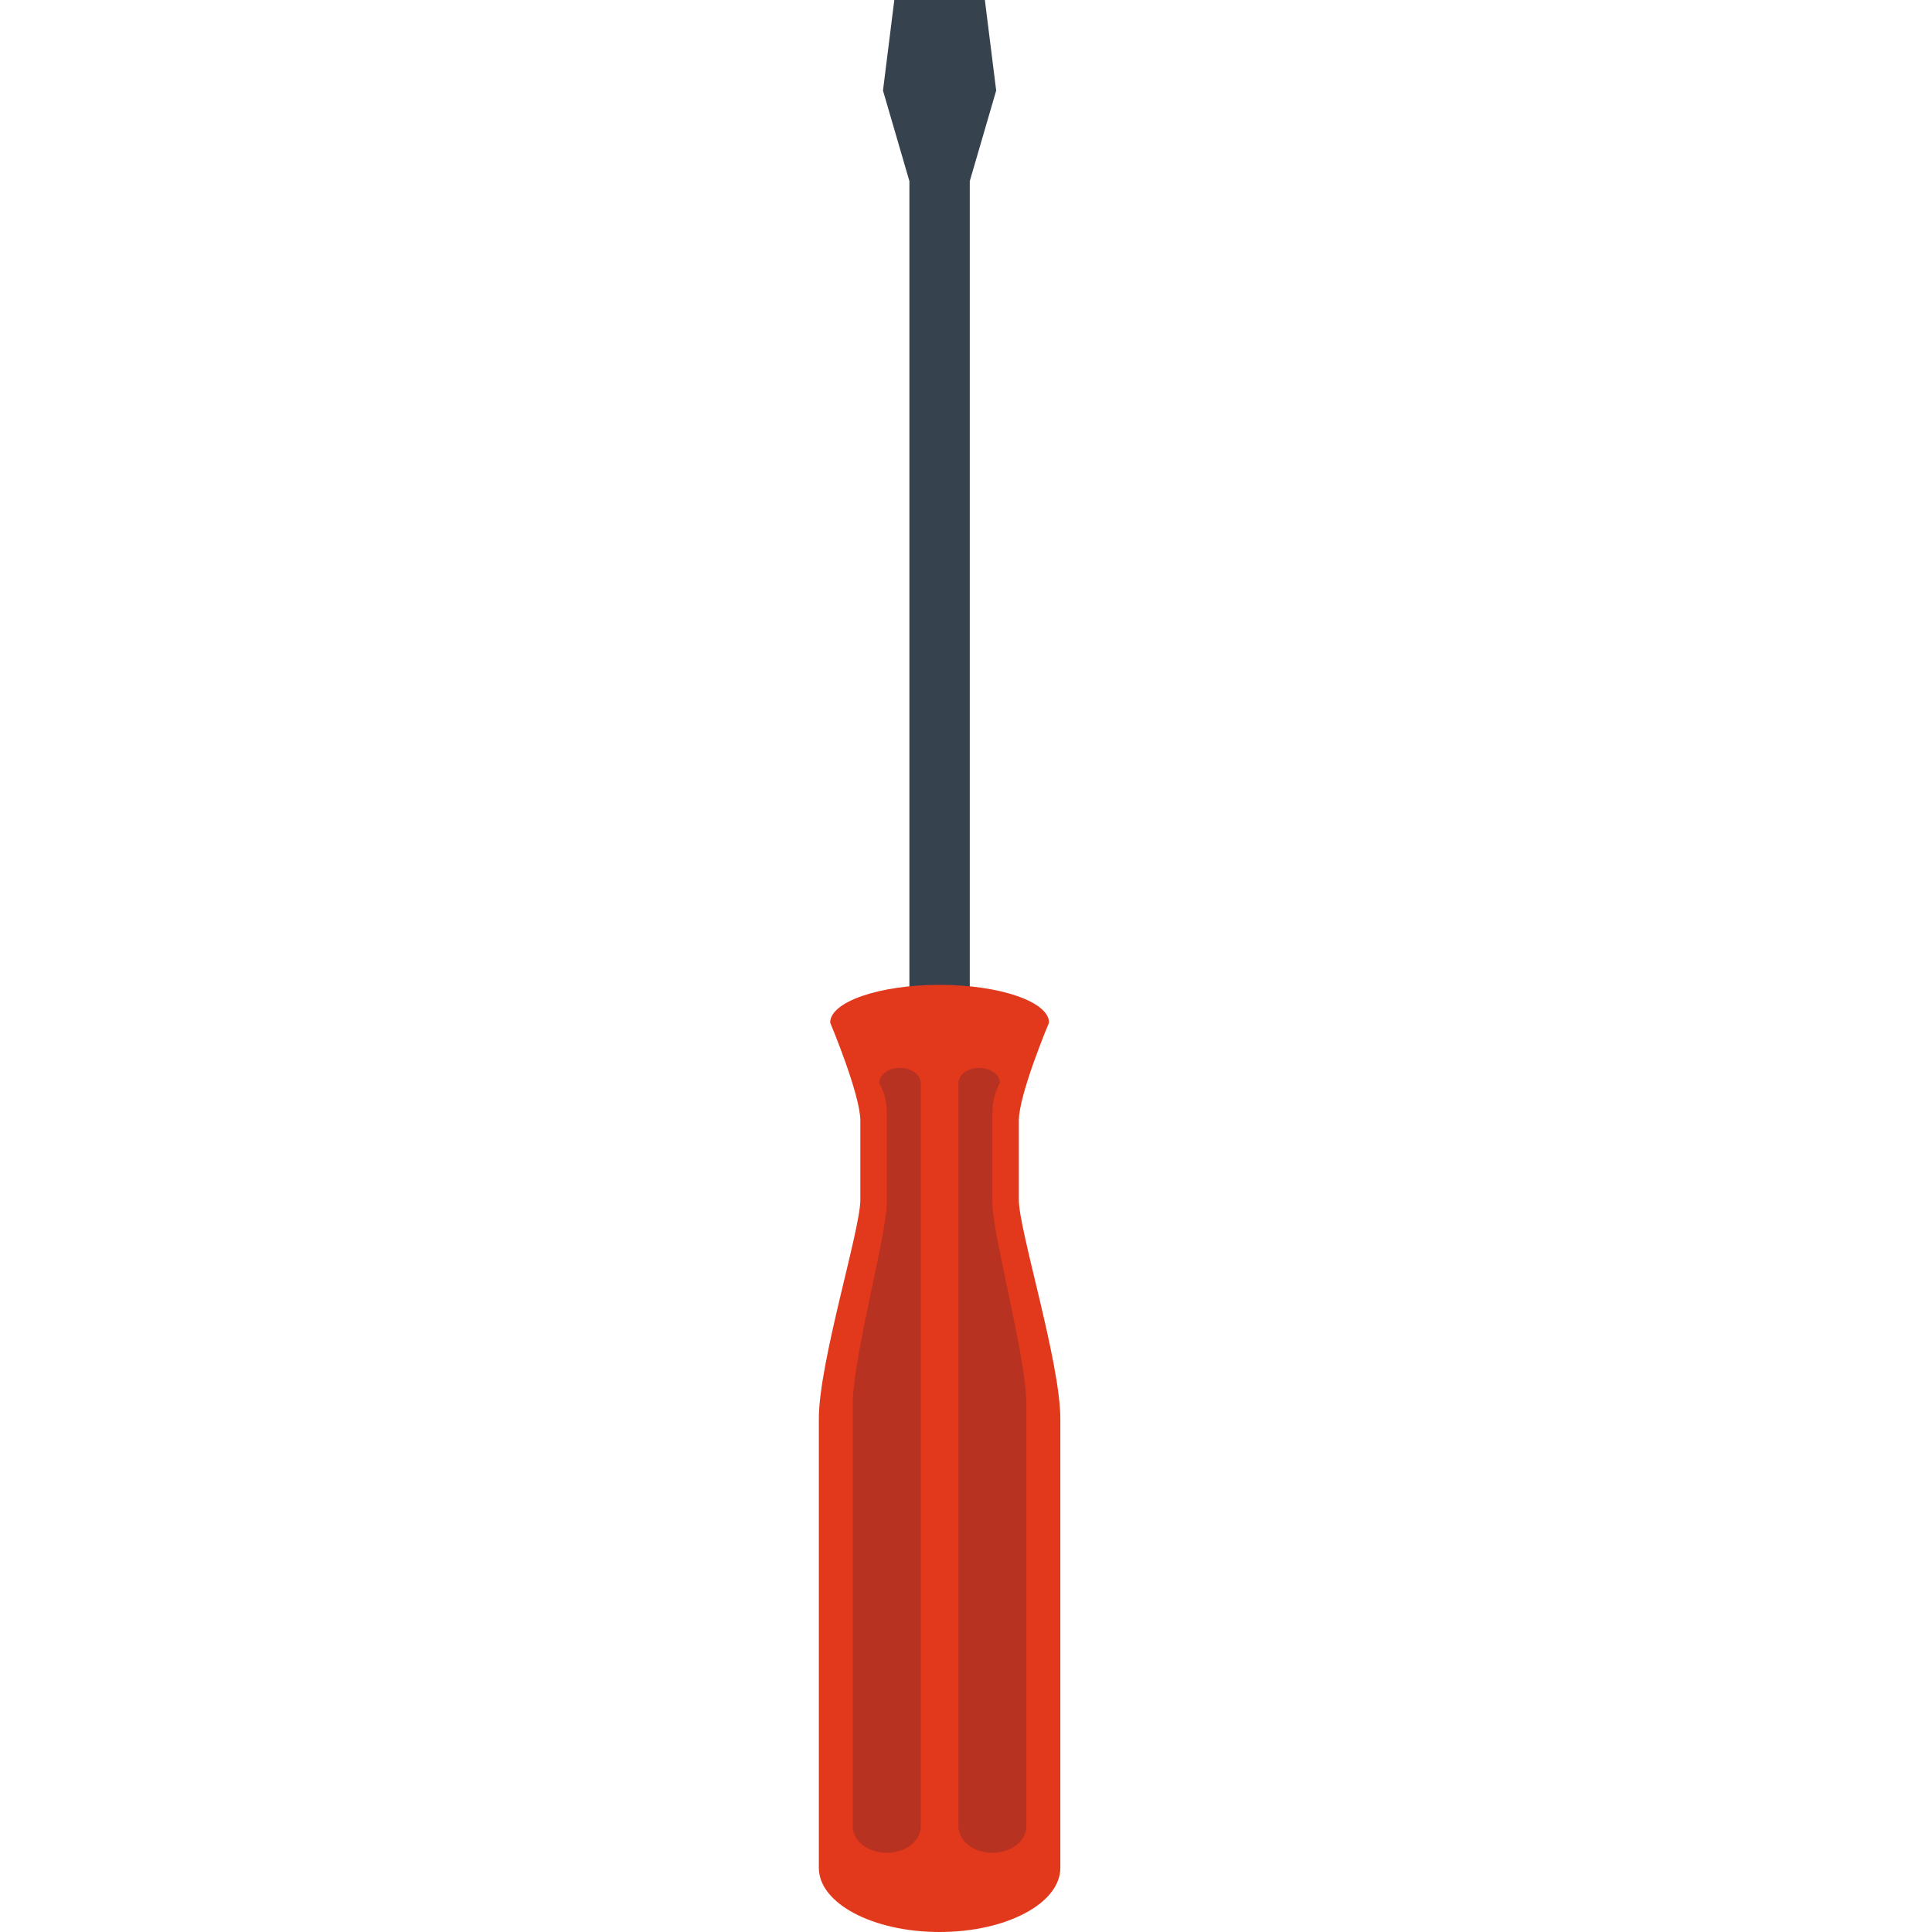
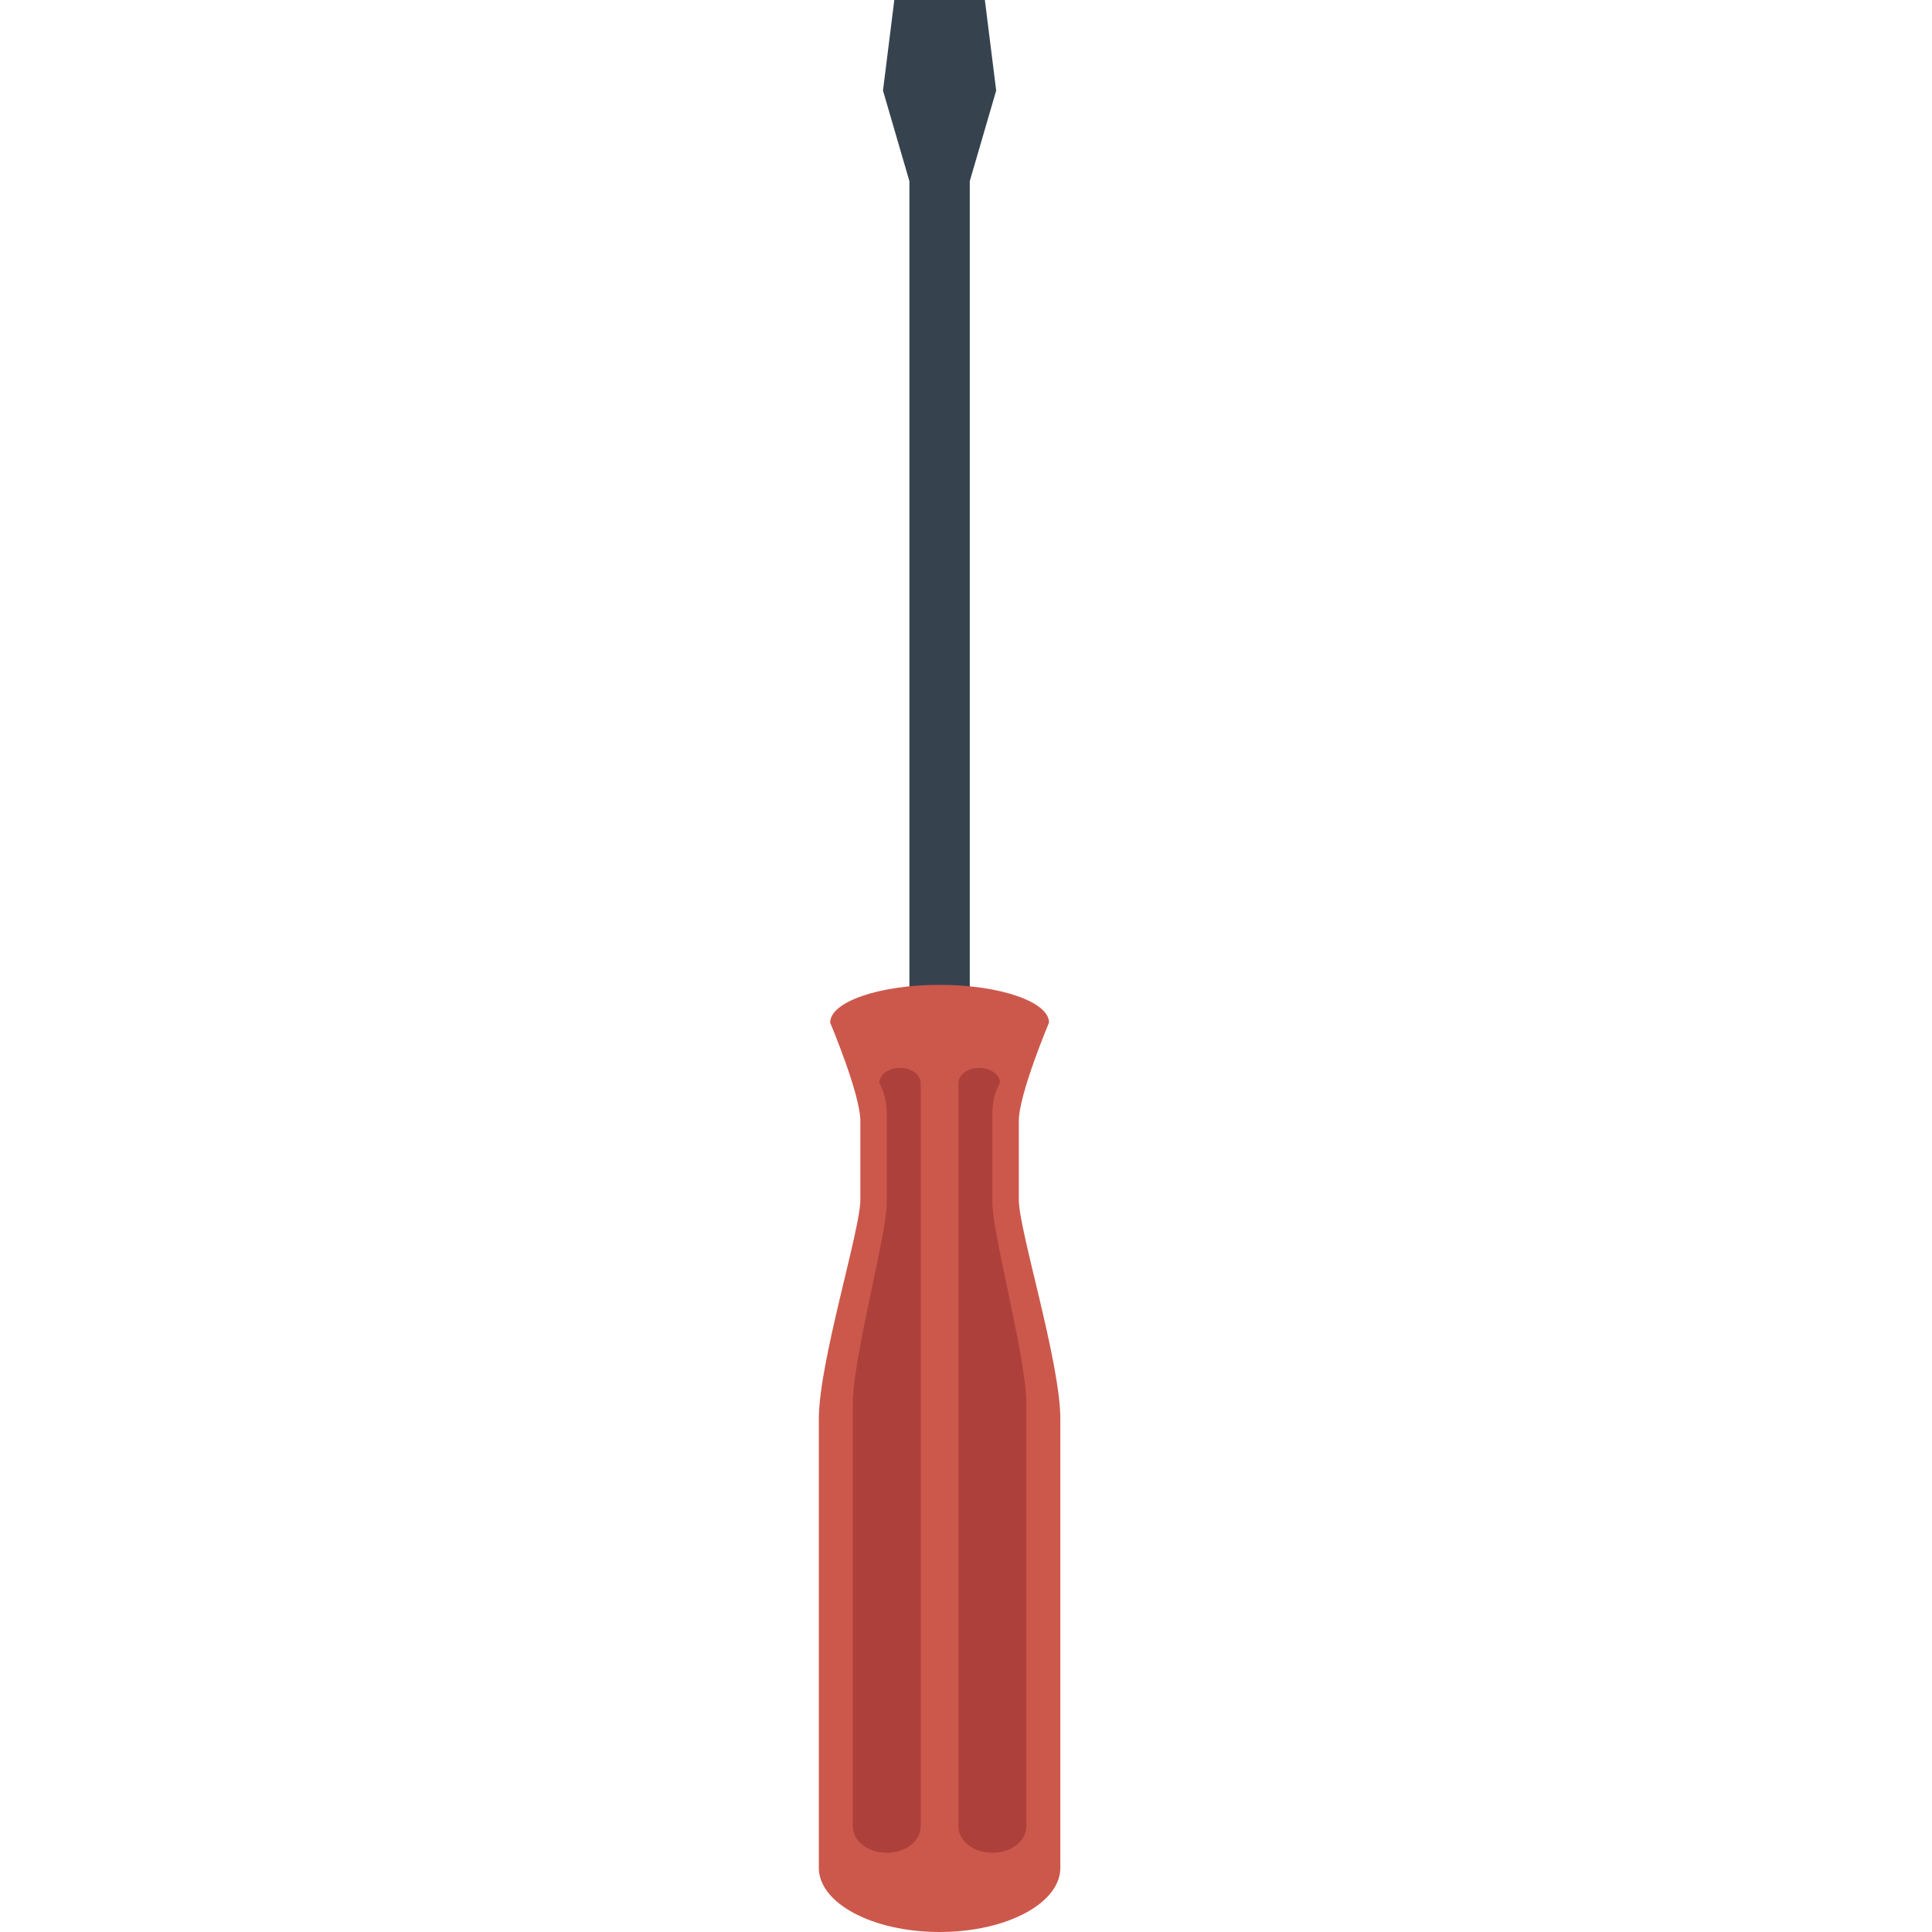
<svg xmlns="http://www.w3.org/2000/svg" version="1.1" x="0" y="0" viewBox="0 0 512 512" xml:space="preserve">
  <path fill="#36434F" d="M261 0h-24l-3 24 7 24v215h16V48l7-24z" />
-   <path fill="#E2381B" d="M270 318v-21c0-7 8-26 8-26 0-5.5-13-10-29-10s-29 4.5-29 10c0 0 8 19 8 26v21c0 8-11 43-11 58v119c0 9.4 14.3 17 32 17s32-7.6 32-17V376c0-15-11-50-11-58z" />
-   <path fill="#B73220" d="M238.5 283c-3 0-5.5 1.8-5.5 4 0 0 2 3 2 8v24c0 8-9 41-9 53v112c0 3.9 4 7 9 7s9-3.1 9-7V287c0-2.2-2.5-4-5.5-4zm24.5 36v-24c0-5 2-8 2-8 0-2.2-2.5-4-5.5-4s-5.5 1.8-5.5 4v197c0 3.9 4 7 9 7s9-3.1 9-7V372c0-12-9-45-9-53z" />
+   <path fill="#cc584c" d="M270 318v-21c0-7 8-26 8-26 0-5.5-13-10-29-10s-29 4.5-29 10c0 0 8 19 8 26v21c0 8-11 43-11 58v119c0 9.4 14.3 17 32 17s32-7.6 32-17V376c0-15-11-50-11-58z" />
+   <path fill="#ad403b" d="M238.5 283c-3 0-5.5 1.8-5.5 4 0 0 2 3 2 8v24c0 8-9 41-9 53v112c0 3.9 4 7 9 7s9-3.1 9-7V287c0-2.2-2.5-4-5.5-4zm24.5 36v-24c0-5 2-8 2-8 0-2.2-2.5-4-5.5-4s-5.5 1.8-5.5 4v197c0 3.9 4 7 9 7s9-3.1 9-7V372c0-12-9-45-9-53z" />
</svg>
